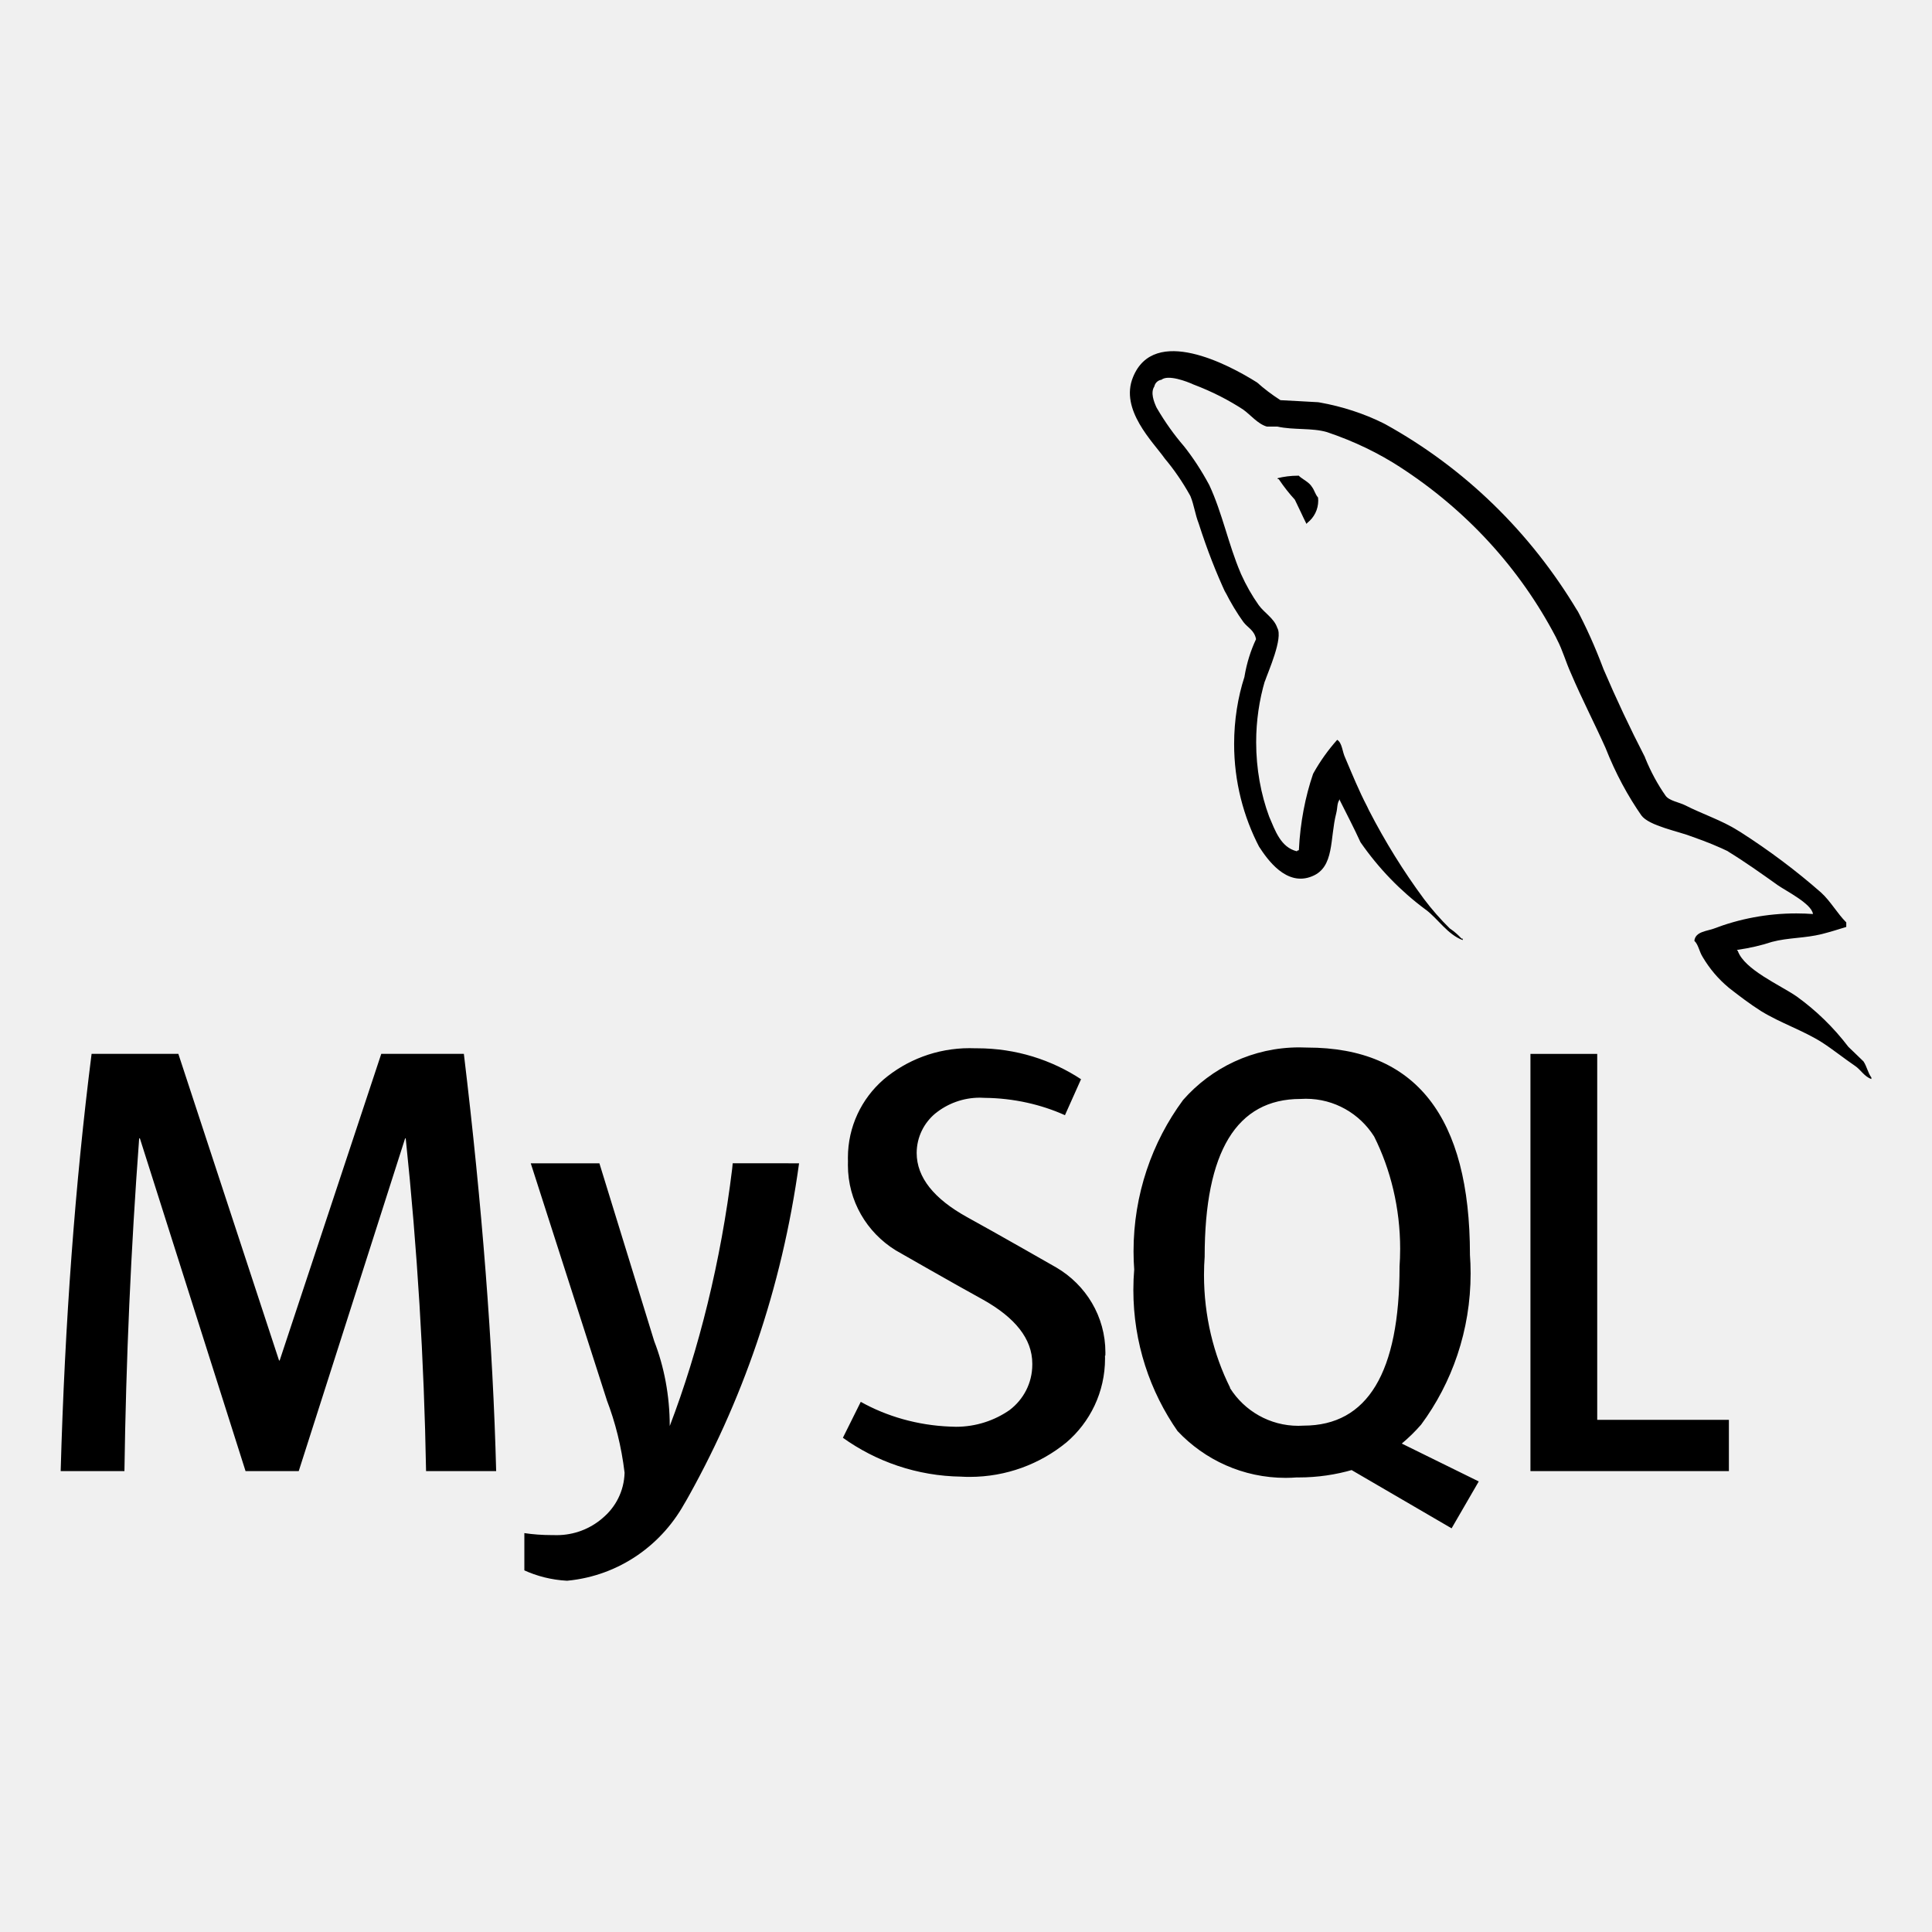
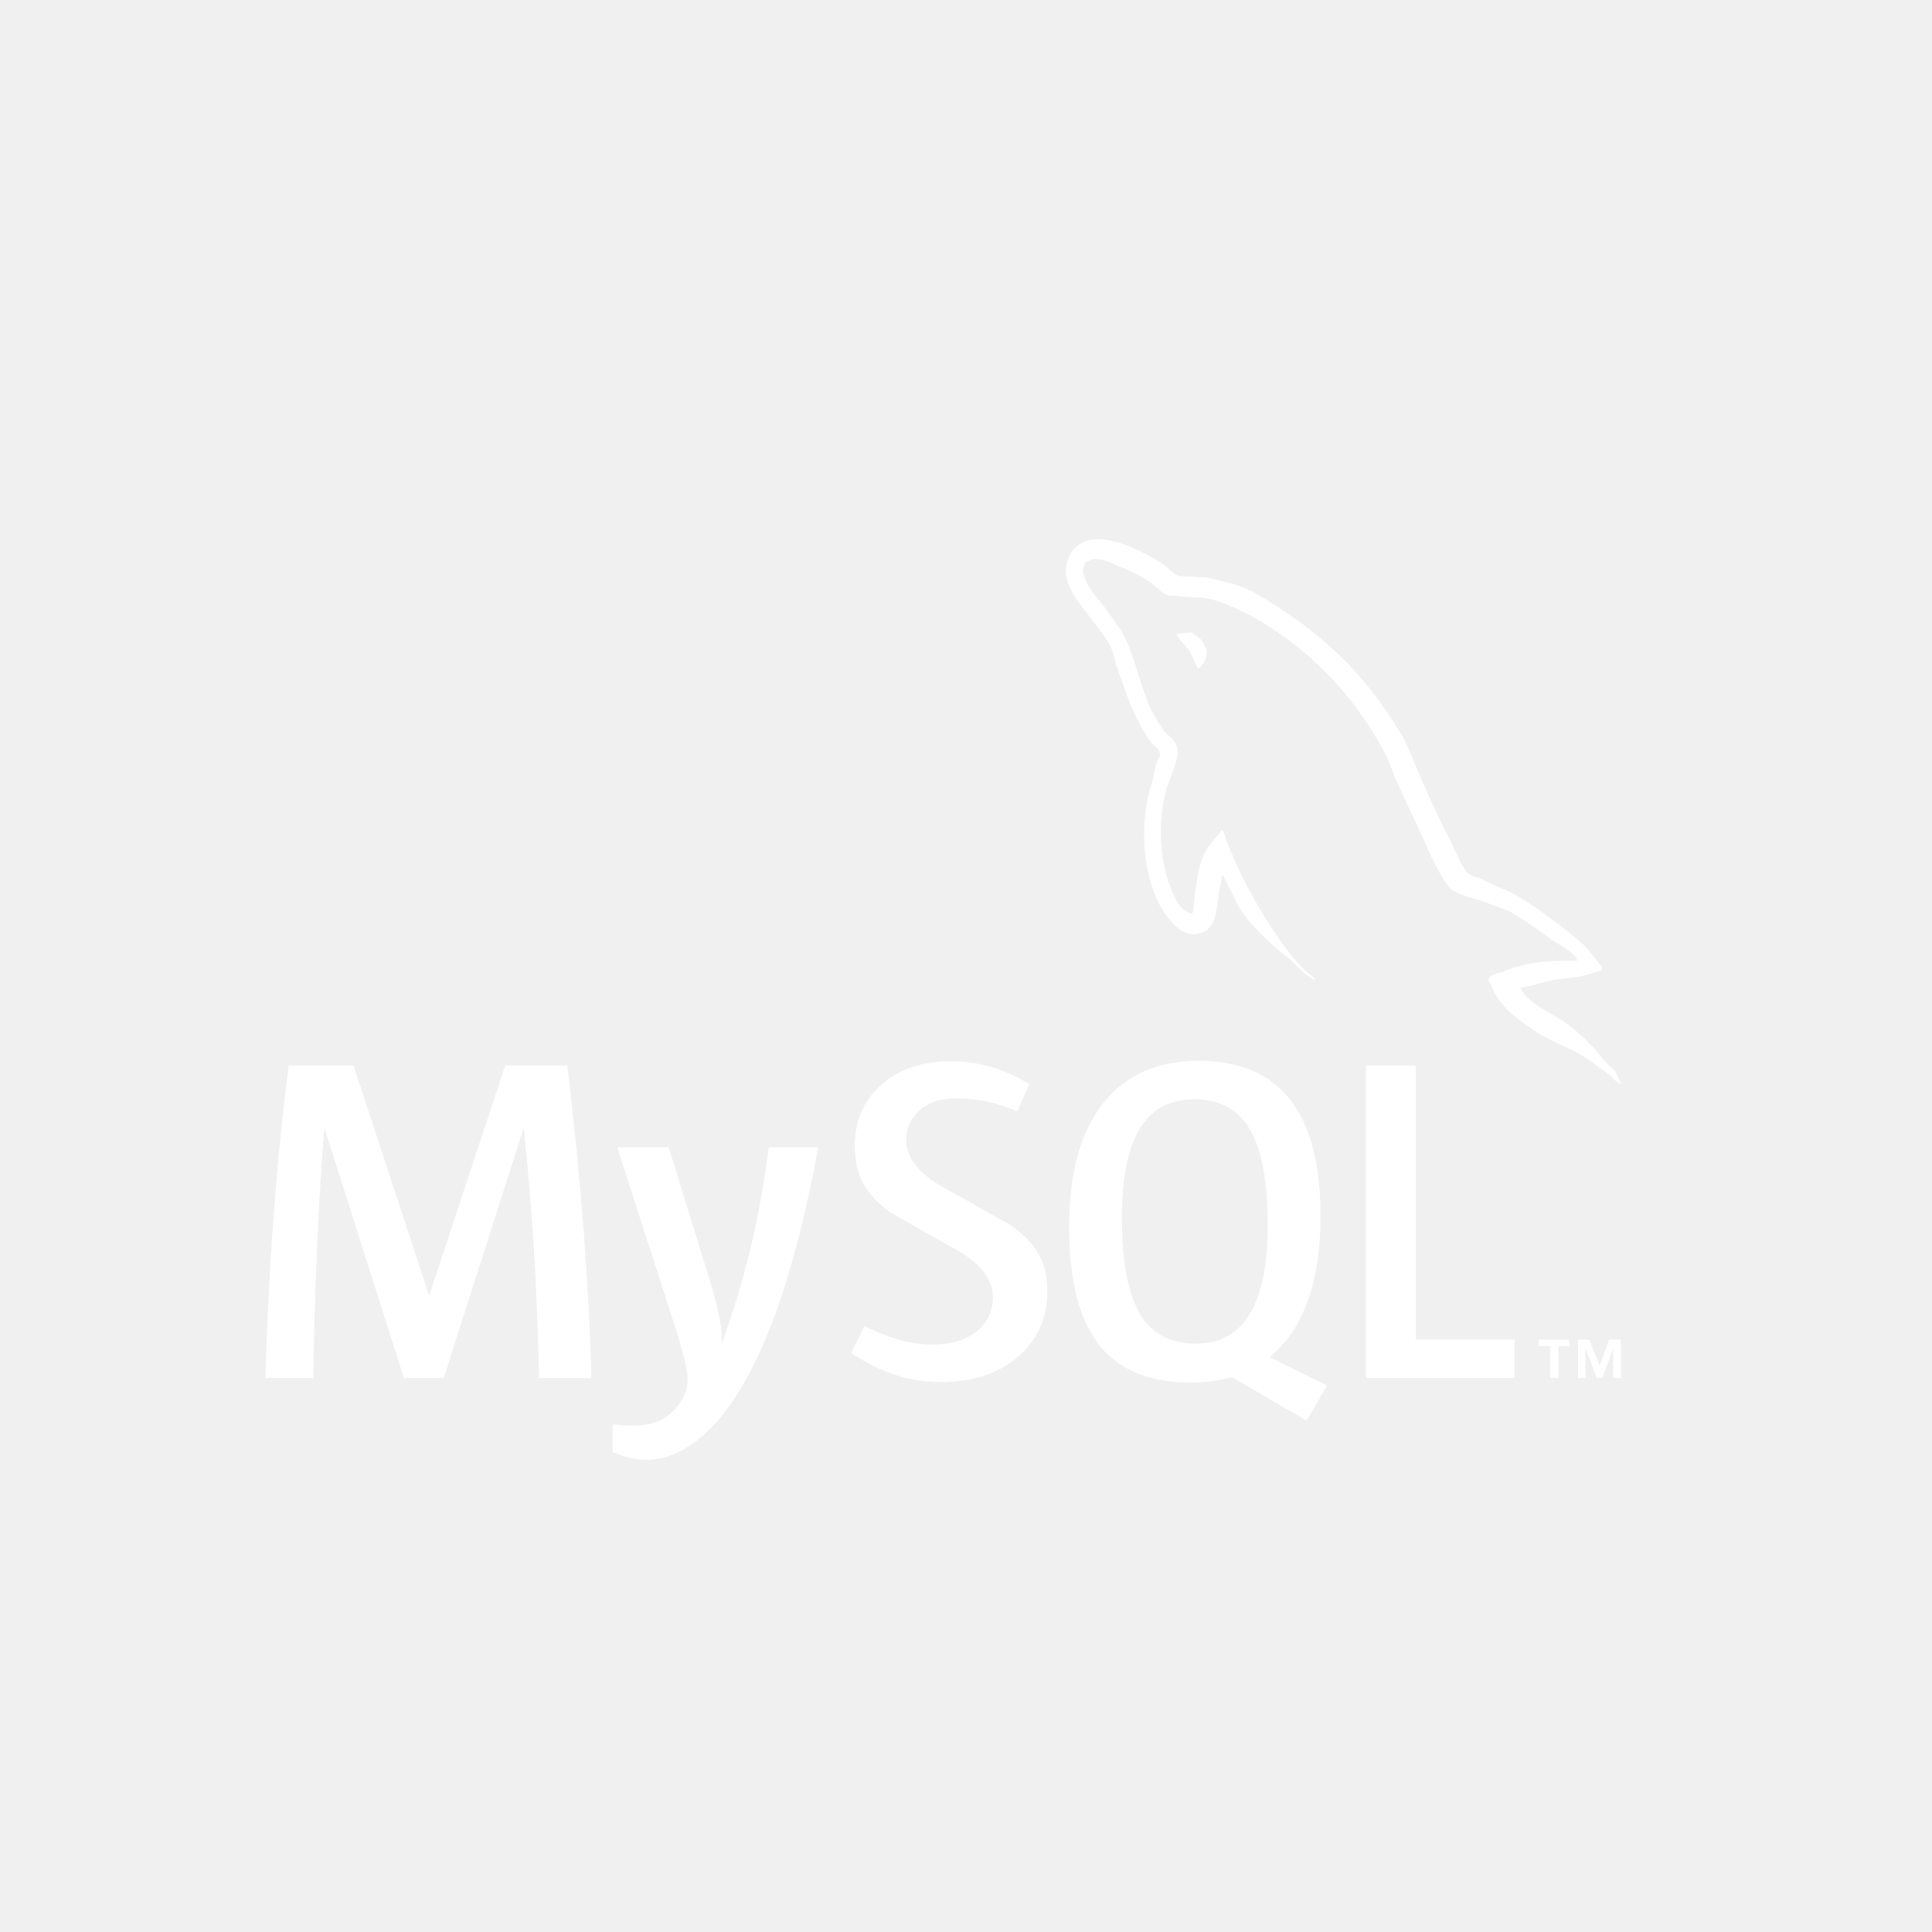
- <svg xmlns="http://www.w3.org/2000/svg" fill="#000000" viewBox="0 0 32 32" version="1.1">
+ <svg xmlns="http://www.w3.org/2000/svg" viewBox="-18.458 -22.75 191.151 191.151" fill="#ffffff">
  <g id="SVGRepo_bgCarrier" stroke-width="0" />
  <g id="SVGRepo_tracerCarrier" stroke-linecap="round" stroke-linejoin="round" />
  <g id="SVGRepo_iconCarrier">
-     <path d="M30.026 15.139c-0.082-0.006-0.177-0.010-0.273-0.010-0.484 0-0.947 0.090-1.373 0.254l0.026-0.009c-0.125 0.050-0.325 0.050-0.342 0.209 0.069 0.066 0.079 0.175 0.137 0.267 0.117 0.198 0.261 0.366 0.429 0.506l0.003 0.003c0.175 0.137 0.35 0.27 0.534 0.387 0.325 0.2 0.694 0.319 1.012 0.52 0.181 0.117 0.366 0.266 0.55 0.391 0.091 0.062 0.15 0.175 0.267 0.215v-0.025c-0.057-0.075-0.075-0.184-0.131-0.267-0.084-0.084-0.167-0.159-0.25-0.241-0.248-0.325-0.535-0.603-0.857-0.835l-0.012-0.008c-0.267-0.182-0.852-0.437-0.962-0.744l-0.016-0.018c0.218-0.031 0.412-0.077 0.599-0.139l-0.024 0.007c0.284-0.075 0.544-0.059 0.837-0.132 0.132-0.034 0.266-0.075 0.4-0.117v-0.075c-0.15-0.15-0.262-0.354-0.417-0.494-0.409-0.36-0.86-0.698-1.335-1.002l-0.045-0.027c-0.262-0.167-0.595-0.275-0.871-0.417-0.1-0.050-0.267-0.075-0.325-0.159-0.13-0.185-0.245-0.397-0.336-0.621l-0.008-0.022q-0.368-0.714-0.684-1.453c-0.144-0.383-0.287-0.697-0.448-1.001l0.023 0.047c-0.786-1.319-1.881-2.379-3.188-3.102l-0.043-0.022c-0.309-0.153-0.668-0.272-1.045-0.339l-0.025-0.004c-0.209-0.010-0.417-0.025-0.625-0.034-0.146-0.094-0.272-0.19-0.39-0.296l0.003 0.003c-0.475-0.3-1.704-0.95-2.054-0.090-0.225 0.542 0.334 1.077 0.527 1.352 0.154 0.183 0.294 0.388 0.415 0.605l0.010 0.020c0.059 0.145 0.075 0.294 0.134 0.445 0.145 0.452 0.292 0.823 0.459 1.182l-0.026-0.062c0.099 0.199 0.202 0.368 0.317 0.528l-0.008-0.012c0.067 0.091 0.182 0.134 0.209 0.284-0.086 0.181-0.153 0.391-0.19 0.61l-0.002 0.014c-0.108 0.332-0.171 0.715-0.171 1.112 0 0.621 0.153 1.206 0.423 1.72l-0.010-0.020c0.134 0.207 0.452 0.667 0.878 0.491 0.375-0.15 0.292-0.625 0.4-1.043 0.025-0.1 0.009-0.166 0.060-0.234v0.019c0.117 0.235 0.235 0.459 0.342 0.694 0.302 0.435 0.661 0.805 1.071 1.11l0.013 0.009c0.2 0.15 0.359 0.41 0.609 0.502v-0.025h-0.019c-0.057-0.062-0.12-0.117-0.189-0.164l-0.004-0.002c-0.155-0.152-0.299-0.316-0.429-0.489l-0.008-0.011c-0.326-0.44-0.636-0.938-0.905-1.461l-0.029-0.061c-0.137-0.262-0.252-0.545-0.362-0.804-0.050-0.1-0.050-0.25-0.134-0.3-0.148 0.166-0.281 0.351-0.392 0.55l-0.008 0.016c-0.128 0.373-0.212 0.804-0.234 1.251l-0 0.011c-0.034 0.009-0.017 0-0.034 0.018-0.267-0.065-0.359-0.342-0.459-0.575-0.136-0.366-0.215-0.79-0.215-1.231 0-0.356 0.051-0.7 0.147-1.025l-0.006 0.026c0.059-0.175 0.309-0.727 0.209-0.895-0.052-0.159-0.217-0.25-0.309-0.379-0.109-0.154-0.209-0.329-0.292-0.514l-0.008-0.020c-0.2-0.467-0.3-0.985-0.517-1.452-0.131-0.244-0.269-0.454-0.424-0.65l0.007 0.009c-0.165-0.191-0.317-0.404-0.449-0.63l-0.011-0.020c-0.041-0.091-0.1-0.242-0.034-0.342 0.012-0.058 0.058-0.103 0.117-0.112l0.001-0c0.11-0.090 0.419 0.027 0.527 0.077 0.317 0.12 0.59 0.261 0.843 0.427l-0.016-0.010c0.117 0.082 0.244 0.241 0.394 0.282h0.175c0.267 0.059 0.569 0.018 0.819 0.091 0.459 0.155 0.856 0.349 1.223 0.587l-0.021-0.013c1.104 0.713 1.988 1.677 2.586 2.816l0.020 0.041c0.1 0.192 0.144 0.369 0.235 0.569 0.175 0.412 0.391 0.829 0.569 1.227 0.169 0.428 0.369 0.798 0.607 1.139l-0.012-0.018c0.125 0.175 0.627 0.266 0.852 0.357 0.237 0.083 0.427 0.162 0.611 0.251l-0.037-0.016c0.287 0.175 0.567 0.375 0.837 0.567 0.137 0.095 0.554 0.304 0.579 0.472zM18.302 22.452c0 0.015 0.001 0.032 0.001 0.049 0 0.558-0.249 1.057-0.643 1.393l-0.003 0.002c-0.432 0.352-0.989 0.566-1.596 0.566-0.047 0-0.094-0.001-0.14-0.004l0.006 0c-0.739-0.010-1.419-0.25-1.976-0.651l0.010 0.007 0.296-0.595c0.429 0.24 0.939 0.389 1.481 0.41l0.006 0c0.027 0.002 0.058 0.003 0.090 0.003 0.332 0 0.641-0.104 0.894-0.281l-0.005 0.003c0.229-0.174 0.375-0.446 0.375-0.752 0-0.006-0-0.011-0-0.017v0.001c0-0.412-0.287-0.762-0.81-1.056-0.485-0.266-1.453-0.821-1.453-0.821-0.478-0.296-0.791-0.817-0.791-1.411 0-0.021 0-0.042 0.001-0.063l-0 0.003c-0.001-0.019-0.001-0.041-0.001-0.063 0-0.515 0.227-0.977 0.586-1.291l0.002-0.002c0.382-0.324 0.881-0.521 1.426-0.521 0.035 0 0.069 0.001 0.103 0.002l-0.005-0c0.009-0 0.020-0 0.031-0 0.639 0 1.234 0.191 1.73 0.52l-0.012-0.007-0.266 0.595c-0.391-0.176-0.847-0.282-1.327-0.287l-0.002-0c-0.024-0.002-0.051-0.003-0.079-0.003-0.28 0-0.538 0.098-0.74 0.262l0.002-0.002c-0.189 0.157-0.309 0.392-0.31 0.655v0c0 0.41 0.292 0.762 0.832 1.062 0.491 0.269 1.483 0.837 1.483 0.837 0.488 0.287 0.811 0.809 0.811 1.407 0 0.018-0 0.037-0.001 0.055l0-0.003zM20.374 22.983c-0.273-0.545-0.432-1.187-0.432-1.866 0-0.107 0.004-0.213 0.012-0.317l-0.001 0.014q0-2.611 1.587-2.612c0.026-0.002 0.057-0.003 0.089-0.003 0.475 0 0.892 0.248 1.129 0.622l0.003 0.005c0.271 0.542 0.43 1.182 0.43 1.858 0 0.104-0.004 0.207-0.011 0.309l0.001-0.014q0 2.632-1.587 2.634c-0.027 0.002-0.058 0.003-0.089 0.003-0.475 0-0.893-0.248-1.13-0.622l-0.003-0.005zM24.488 24.535l-1.27-0.625c0.116-0.097 0.22-0.199 0.316-0.309l0.003-0.003c0.513-0.692 0.821-1.563 0.821-2.505 0-0.109-0.004-0.217-0.012-0.324l0.001 0.014q0-3.43-2.693-3.432c-0.040-0.002-0.087-0.003-0.134-0.003-0.767 0-1.456 0.337-1.925 0.872l-0.002 0.003c-0.511 0.692-0.818 1.562-0.818 2.504 0 0.106 0.004 0.211 0.012 0.315l-0.001-0.014c-0.009 0.101-0.014 0.219-0.014 0.338 0 0.874 0.274 1.684 0.74 2.349l-0.009-0.013c0.449 0.478 1.086 0.776 1.791 0.776 0.066 0 0.131-0.003 0.195-0.008l-0.009 0.001c0.009 0 0.021 0 0.032 0 0.311 0 0.612-0.045 0.897-0.128l-0.022 0.006 1.656 0.965 0.45-0.777zM28.636 24.366h-3.287v-6.91h1.106v6.061h2.181zM13.235 19.268c-0.287 2.084-0.944 3.965-1.905 5.65l0.040-0.077c-0.385 0.741-1.113 1.257-1.968 1.34l-0.010 0.001c-0.259-0.014-0.5-0.076-0.719-0.177l0.012 0.005v-0.617c0.137 0.021 0.295 0.033 0.456 0.033 0.009 0 0.018-0 0.028-0h-0.001c0.016 0.001 0.034 0.001 0.052 0.001 0.289 0 0.554-0.105 0.758-0.28l-0.002 0.001c0.22-0.181 0.361-0.451 0.369-0.755l0-0.001c-0.053-0.438-0.154-0.837-0.299-1.214l0.012 0.034-1.267-3.944h1.137l0.909 2.949c0.162 0.416 0.256 0.898 0.256 1.401 0 0.001 0 0.002 0 0.002v-0c0.482-1.262 0.848-2.734 1.034-4.261l0.009-0.092zM8.215 24.366h-1.158q-0.049-2.761-0.337-5.511h-0.010l-1.762 5.511h-0.881l-1.75-5.511h-0.012q-0.205 2.751-0.244 5.511h-1.056q0.103-3.685 0.512-6.911h1.437l1.668 5.079h0.010l1.683-5.079h1.368q0.454 3.777 0.535 6.911zM21.505 7.879c-0.002 0-0.005-0-0.008-0-0.119 0-0.234 0.015-0.344 0.043l0.010-0.002v0.016h0.017c0.086 0.128 0.174 0.239 0.269 0.343l-0.002-0.002c0.067 0.134 0.125 0.267 0.192 0.4l0.017-0.019c0.109-0.086 0.178-0.218 0.178-0.366 0-0.018-0.001-0.035-0.003-0.053l0 0.002c-0.050-0.059-0.057-0.117-0.1-0.175-0.050-0.084-0.157-0.125-0.225-0.191z" />
+     <path d="M-18.458 6.58h191.151v132.49H-18.458V6.58z" fill="none" />
+     <path d="M40.054 113.583h-5.175c-.183-8.735-.687-16.947-1.511-24.642h-.046l-7.879 24.642h-3.94l-7.832-24.642h-.045c-.581 7.388-.947 15.602-1.099 24.642H7.81c.304-10.993 1.068-21.299 2.289-30.919h6.414l7.465 22.719h.046l7.511-22.719h6.137c1.344 11.268 2.138 21.575 2.382 30.919M62.497 90.771c-2.107 11.434-4.887 19.742-8.337 24.928-2.688 3.992-5.633 5.99-8.84 5.99-.855 0-1.91-.258-3.16-.77v-2.757c.611.088 1.328.138 2.152.138 1.498 0 2.702-.412 3.62-1.238 1.098-1.006 1.647-2.137 1.647-3.388 0-.858-.428-2.612-1.282-5.268L42.618 90.77h5.084l4.076 13.19c.916 2.995 1.298 5.086 1.145 6.277 2.229-5.953 3.786-12.444 4.673-19.468h4.901v.002z" fill="#ffffff" />
+     <path d="M131.382 113.583h-14.7V82.664h4.945v27.113h9.755v3.806zM112.834 114.33l-5.684-2.805c.504-.414.986-.862 1.42-1.381 2.416-2.838 3.621-7.035 3.621-12.594 0-10.229-4.014-15.346-12.045-15.346-3.938 0-7.01 1.298-9.207 3.895-2.414 2.84-3.619 7.022-3.619 12.551 0 5.435 1.068 9.422 3.205 11.951 1.955 2.291 4.902 3.438 8.843 3.438 1.47 0 2.819-.18 4.048-.543l7.4 4.308 2.018-3.474zm-18.413-6.934c-1.252-2.014-1.878-5.248-1.878-9.707 0-7.785 2.365-11.682 7.1-11.682 2.475 0 4.289.932 5.449 2.792 1.25 2.017 1.879 5.222 1.879 9.619 0 7.849-2.367 11.774-7.099 11.774-2.476.001-4.29-.928-5.451-2.796M85.165 105.013c0 2.622-.962 4.773-2.884 6.458-1.924 1.678-4.504 2.519-7.737 2.519-3.024 0-5.956-.966-8.794-2.888l1.329-2.655c2.442 1.223 4.653 1.831 6.638 1.831 1.863 0 3.319-.413 4.375-1.232 1.055-.822 1.684-1.975 1.684-3.433 0-1.837-1.281-3.407-3.631-4.722-2.167-1.19-6.501-3.678-6.501-3.678-2.349-1.712-3.525-3.55-3.525-6.578 0-2.506.877-4.529 2.632-6.068 1.757-1.545 4.024-2.315 6.803-2.315 2.87 0 5.479.769 7.829 2.291l-1.192 2.656c-2.01-.854-3.994-1.281-5.951-1.281-1.585 0-2.809.381-3.66 1.146-.858.762-1.387 1.737-1.387 2.933 0 1.828 1.308 3.418 3.722 4.759 2.196 1.192 6.638 3.723 6.638 3.723 2.409 1.709 3.612 3.53 3.612 6.534" fill="#ffffff" />
+     <path d="M137.59 72.308c-2.99-.076-5.305.225-7.248 1.047-.561.224-1.453.224-1.531.933.303.3.338.784.601 1.198.448.747 1.229 1.752 1.942 2.276.783.6 1.569 1.194 2.393 1.717 1.453.899 3.1 1.422 4.516 2.318.825.521 1.645 1.195 2.471 1.756.406.299.666.784 1.193.971v-.114c-.264-.336-.339-.822-.598-1.196l-1.122-1.082c-1.084-1.456-2.431-2.727-3.884-3.771-1.196-.824-3.812-1.944-4.297-3.322l-.076-.076c.822-.077 1.797-.375 2.578-.604 1.271-.335 2.43-.259 3.734-.594.6-.15 1.195-.338 1.797-.523v-.337c-.676-.673-1.158-1.567-1.869-2.203-1.902-1.643-3.998-3.25-6.164-4.595-1.16-.749-2.652-1.231-3.887-1.868-.445-.225-1.195-.336-1.457-.71-.67-.822-1.047-1.904-1.533-2.877-1.08-2.053-2.129-4.331-3.061-6.502-.674-1.456-1.084-2.91-1.906-4.257-3.85-6.35-8.031-10.196-14.457-13.971-1.381-.786-3.024-1.121-4.779-1.533l-2.803-.148c-.598-.262-1.197-.973-1.719-1.309-2.132-1.344-7.621-4.257-9.189-.411-1.01 2.431 1.494 4.821 2.354 6.054.635.856 1.458 1.83 1.902 2.802.263.635.337 1.309.6 1.98.598 1.644 1.157 3.473 1.943 5.007.41.782.857 1.604 1.381 2.312.3.414.822.597.936 1.272-.521.744-.562 1.867-.861 2.801-1.344 4.221-.819 9.45 1.086 12.552.596.934 2.018 2.99 3.92 2.202 1.684-.672 1.311-2.801 1.795-4.668.111-.451.038-.747.262-1.043v.073c.521 1.045 1.047 2.052 1.53 3.1 1.159 1.829 3.177 3.735 4.858 5.002.895.676 1.604 1.832 2.725 2.245V74.1h-.074c-.227-.335-.559-.485-.857-.745-.674-.673-1.42-1.495-1.943-2.241-1.566-2.093-2.952-4.41-4.182-6.801-.602-1.16-1.121-2.428-1.606-3.586-.226-.447-.226-1.121-.601-1.346-.562.821-1.381 1.532-1.791 2.538-.711 1.609-.785 3.588-1.049 5.646l-.147.072c-1.19-.299-1.604-1.53-2.056-2.575-1.119-2.654-1.307-6.914-.336-9.976.26-.783 1.385-3.249.936-3.995-.225-.715-.973-1.122-1.383-1.685-.482-.708-1.01-1.604-1.346-2.39-.896-2.091-1.347-4.408-2.312-6.498-.451-.974-1.234-1.982-1.868-2.879-.712-1.008-1.495-1.718-2.058-2.913-.186-.411-.447-1.083-.148-1.53.073-.3.225-.412.523-.487.484-.409 1.867.111 2.352.336 1.385.56 2.543 1.083 3.699 1.867.523.375 1.084 1.085 1.755 1.272h.786c1.193.26 2.538.072 3.661.41 1.979.636 3.772 1.569 5.38 2.576 4.893 3.103 8.928 7.512 11.652 12.778.447.858.637 1.644 1.045 2.539.787 1.832 1.76 3.7 2.541 5.493.785 1.755 1.533 3.547 2.654 5.005.559.784 2.805 1.195 3.812 1.606.745.335 1.905.633 2.577 1.044 1.271.783 2.537 1.682 3.732 2.543.595.448 2.465 1.382 2.576 2.13M99.484 39.844a5.82 5.82 0 0 0-1.529.188v.075h.072c.301.597.824 1.011 1.197 1.532.301.599.562 1.193.857 1.791l.072-.074c.527-.373.789-.971.789-1.868-.227-.264-.262-.522-.451-.784-.22-.374-.705-.56-1.007-.86" fill="#ffffff" />
+     <path d="M141.148 113.578h.774v-3.788h-1.161l-.947 2.585-1.029-2.585h-1.118v3.788h.731v-2.882h.041l1.078 2.882h.557l1.074-2.882v2.882zm-6.235 0h.819v-3.146h1.072v-.643h-3.008v.643h1.115l.002 3.146z" fill="#ffffff" />
  </g>
</svg>
